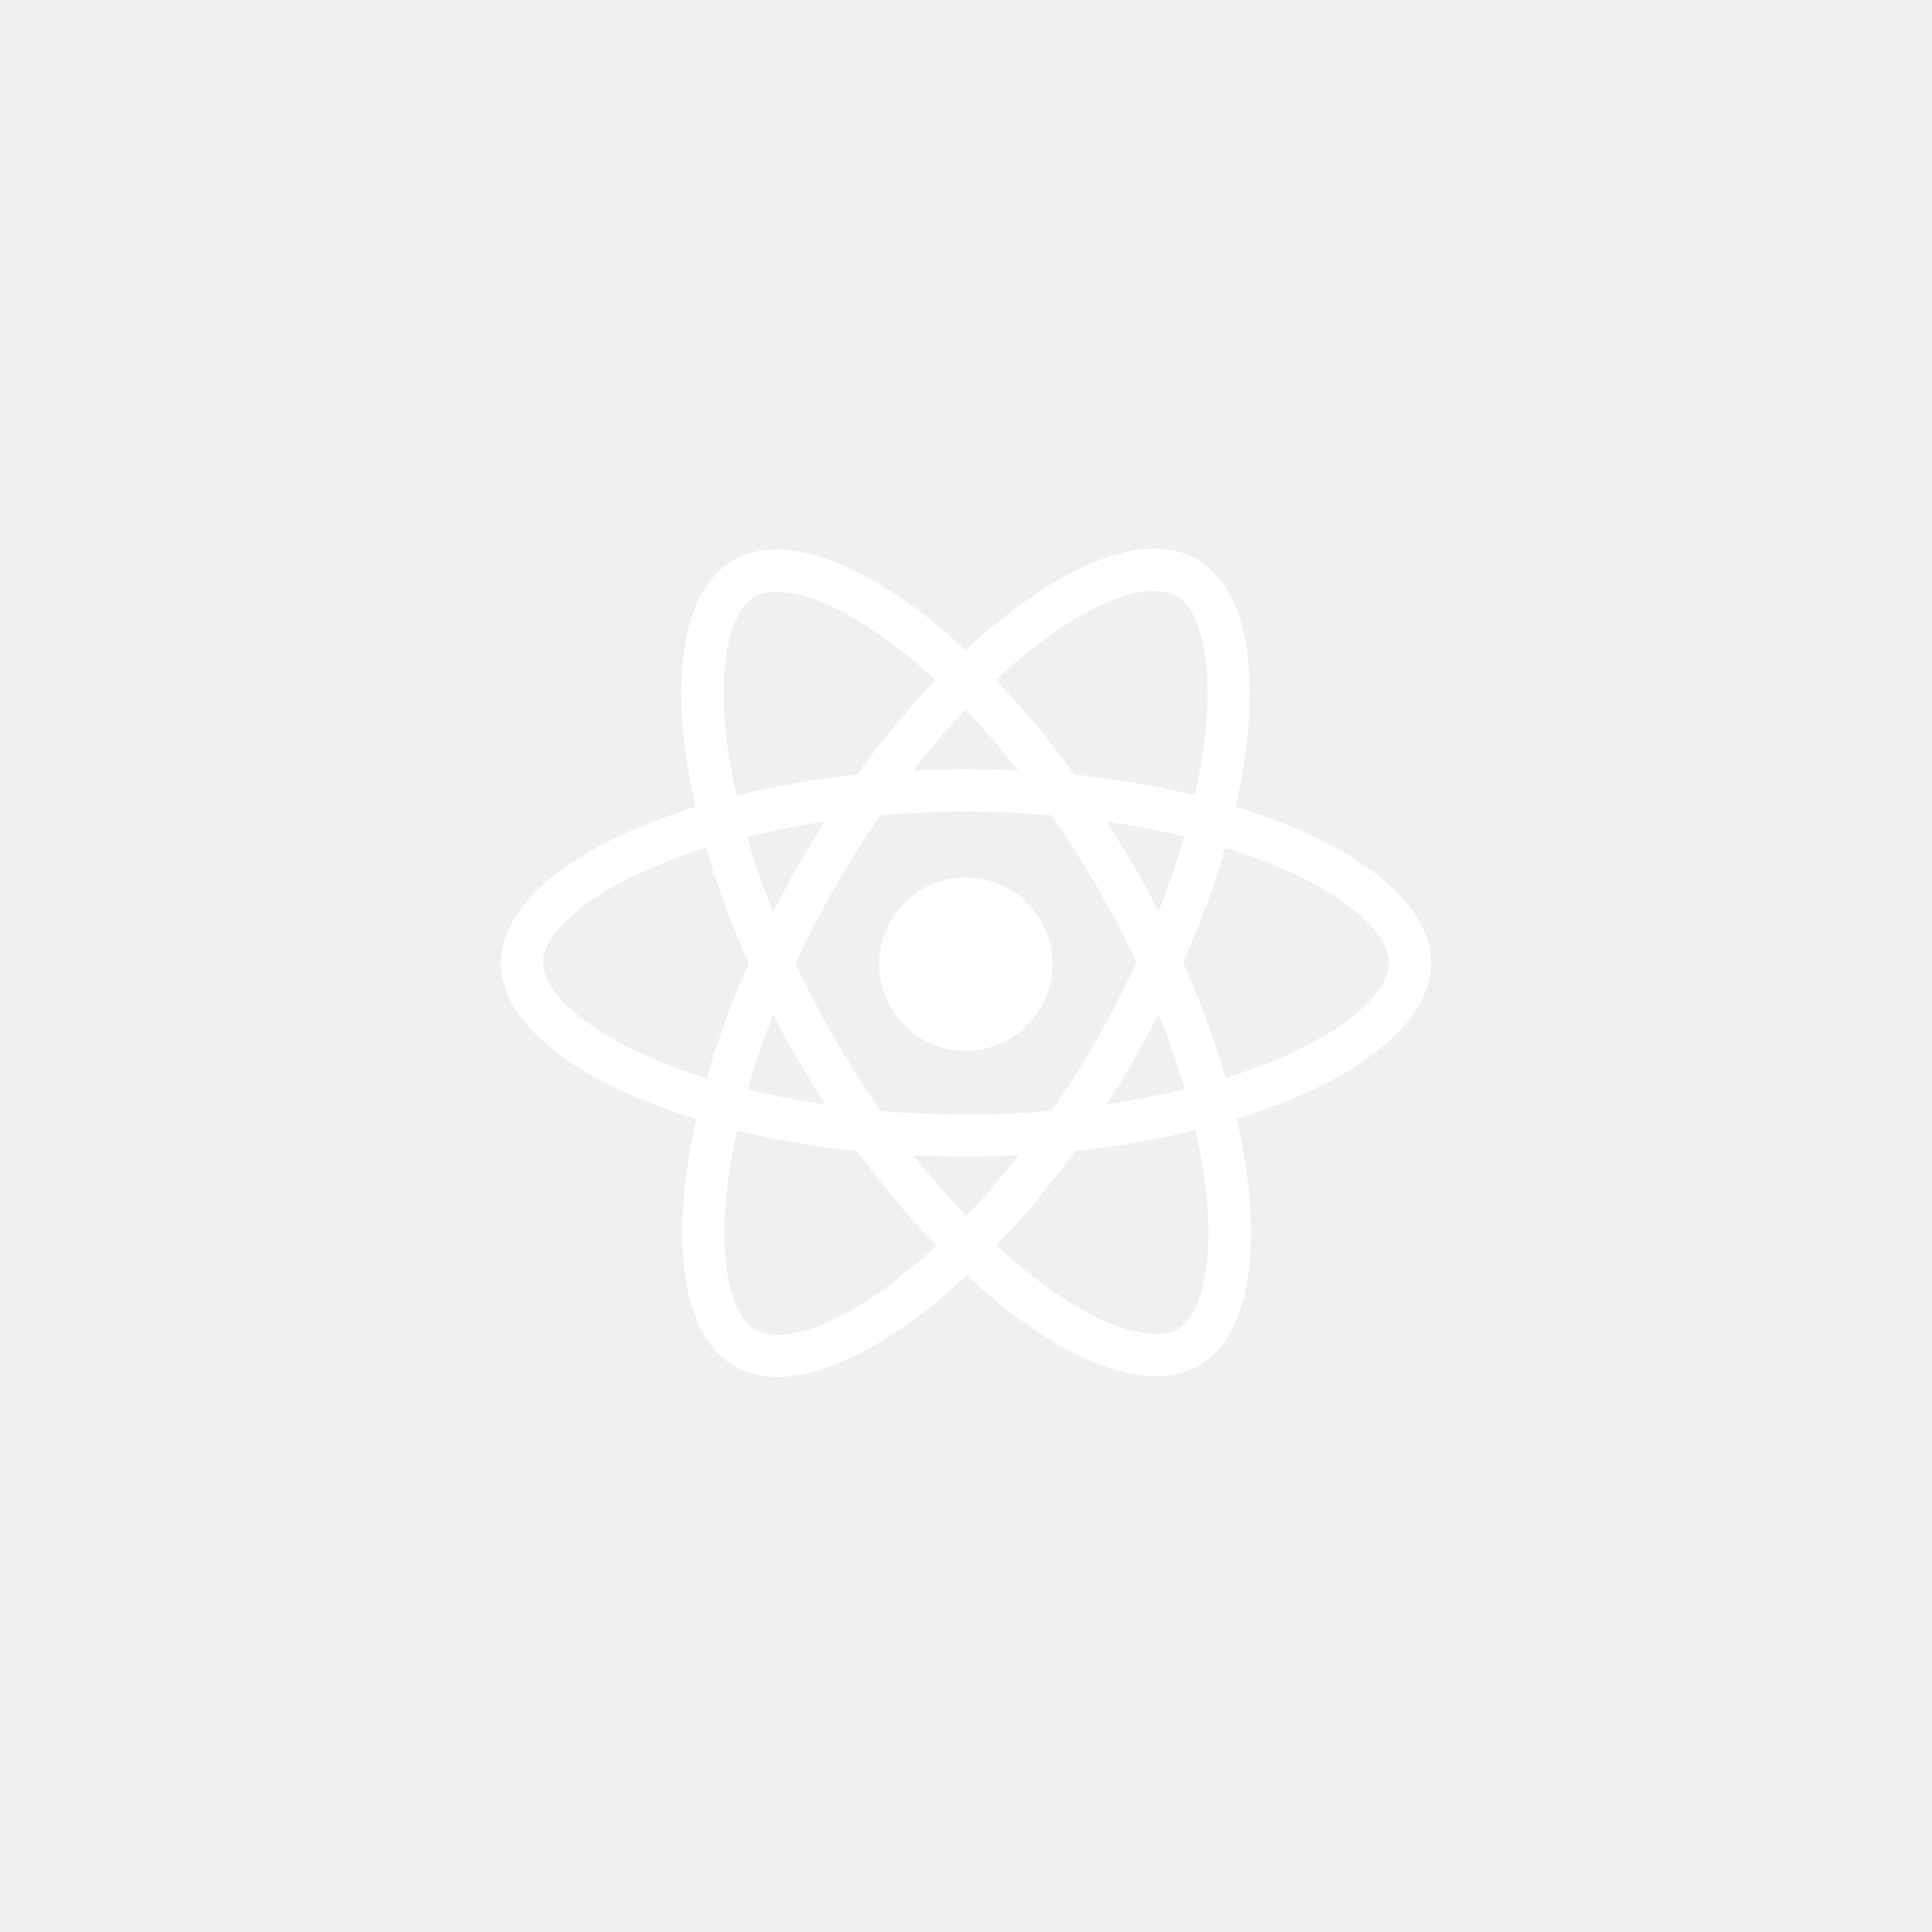
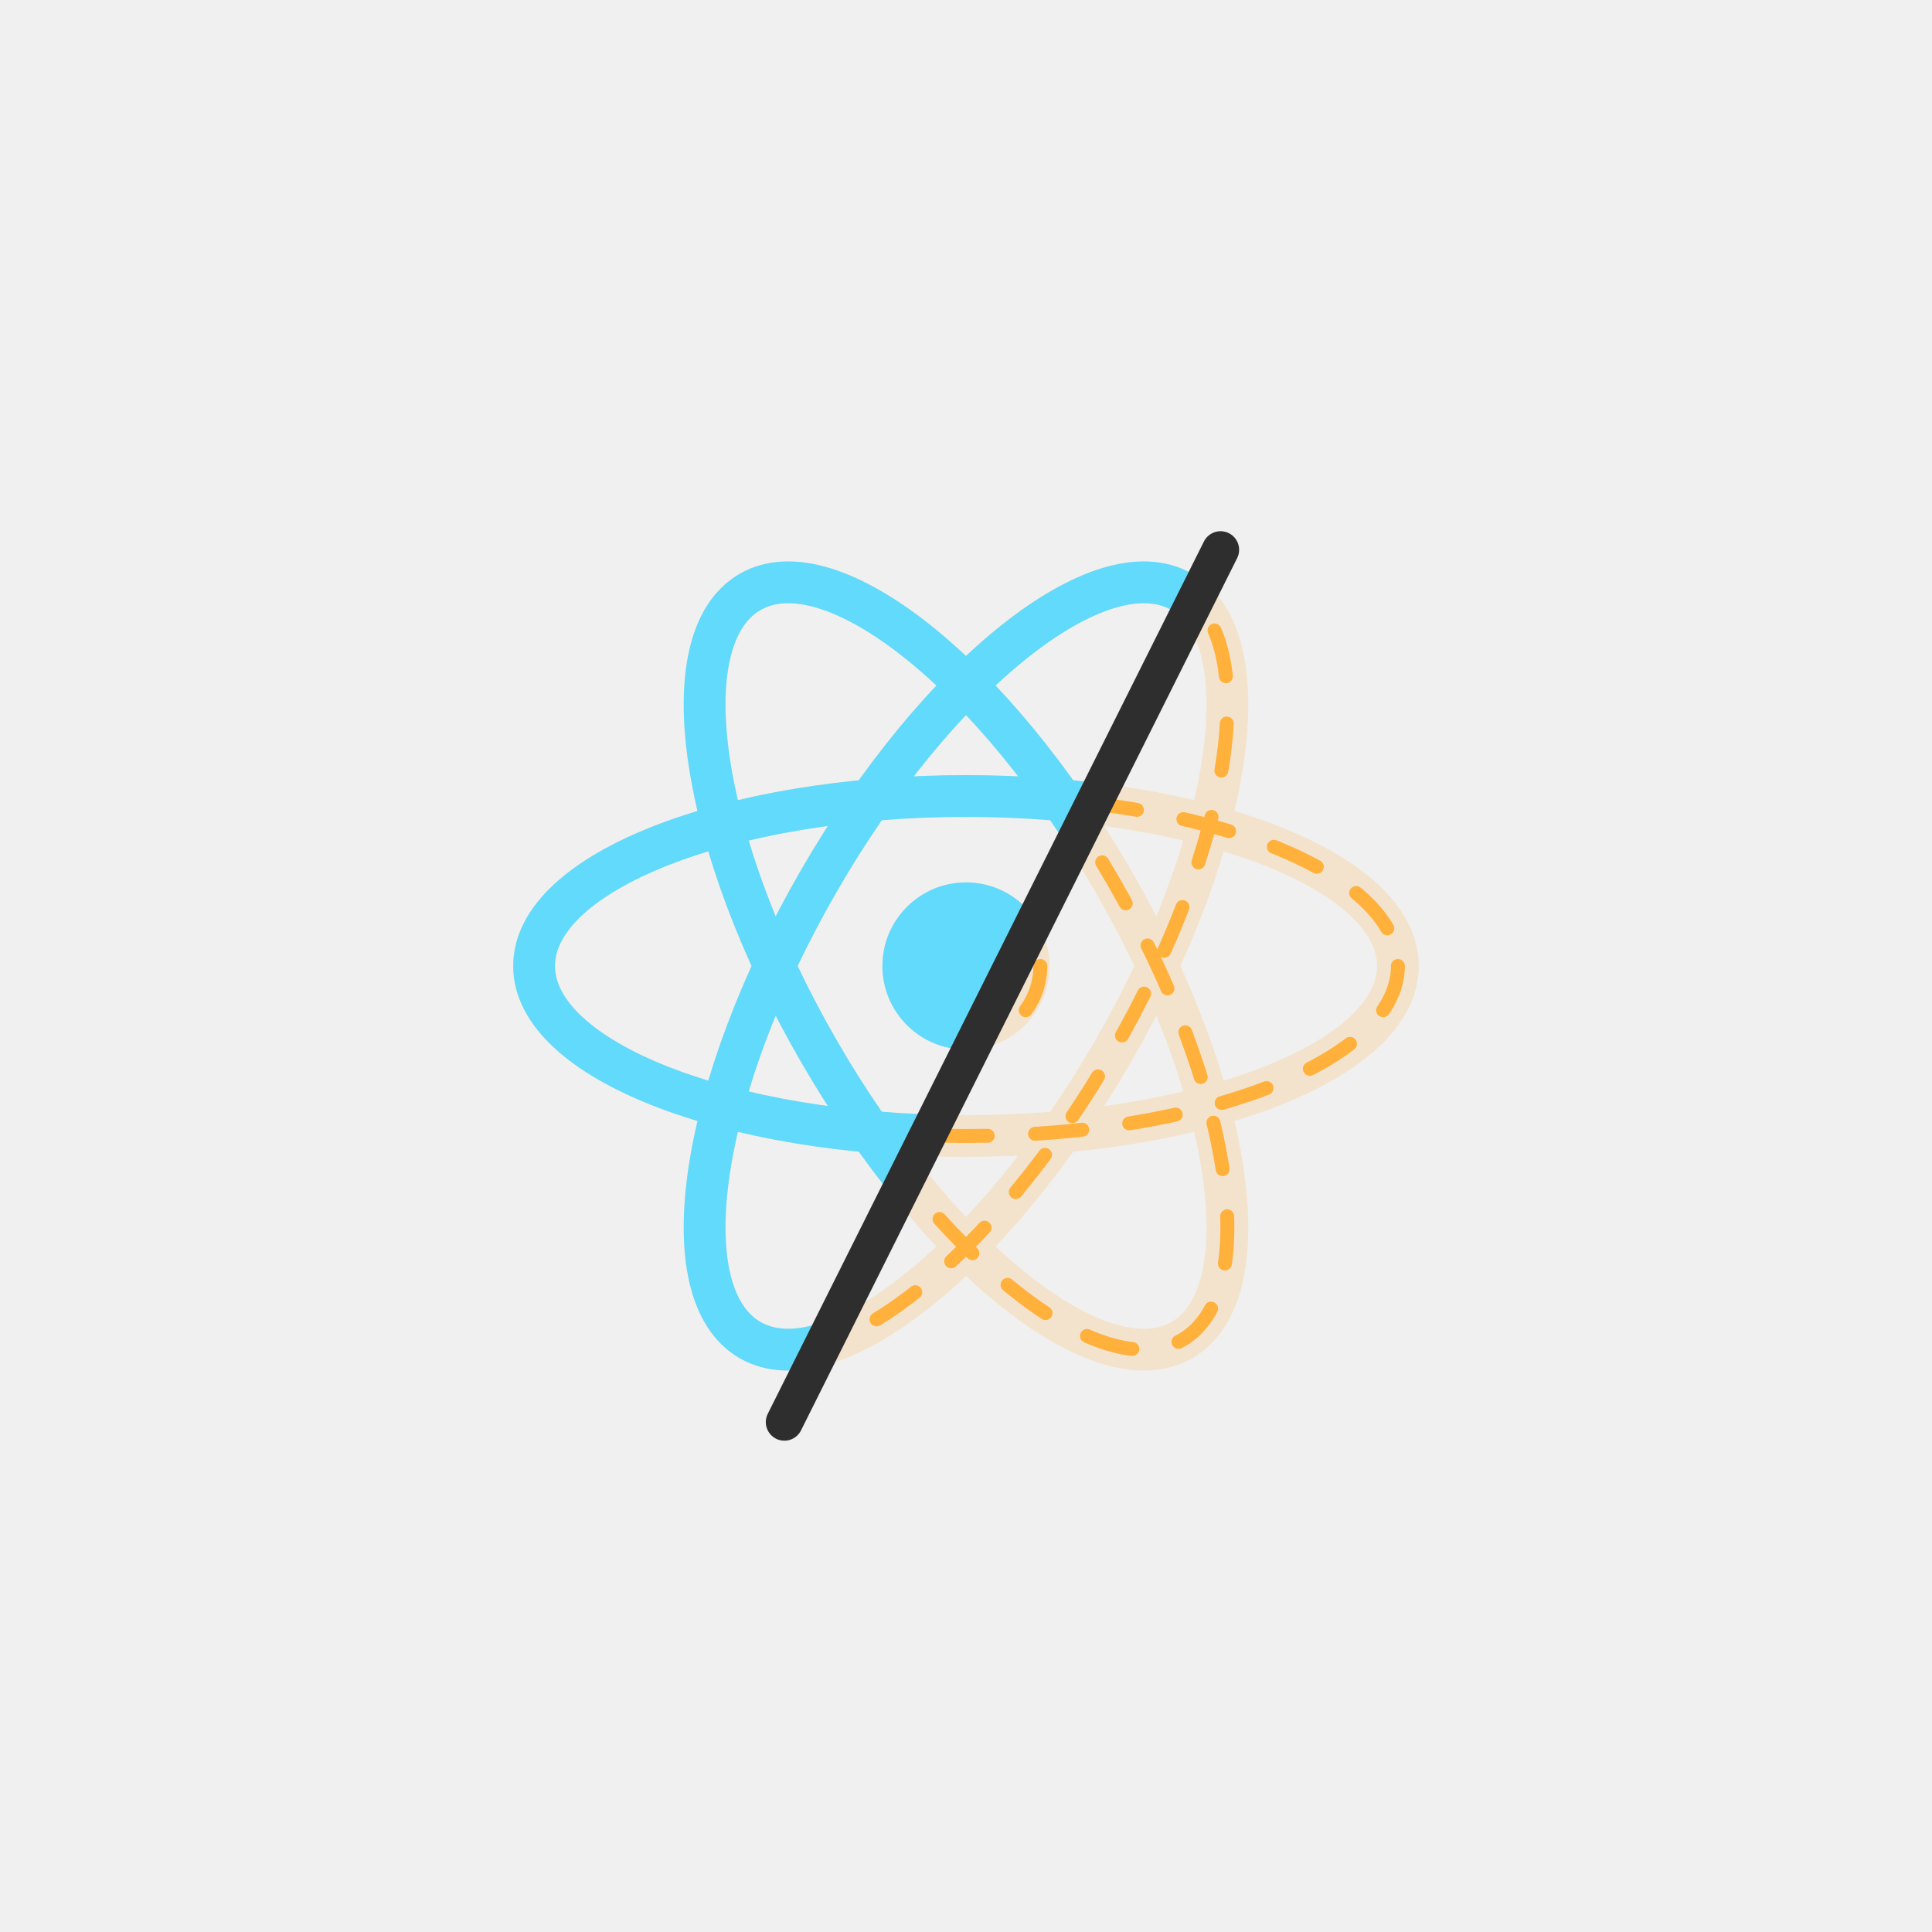
- <svg xmlns="http://www.w3.org/2000/svg" width="108" height="108" viewBox="0 0 108 108">
-   <path d="M58.833 53.827a4.844 4.844 0 1 1-9.687 0 4.844 4.844 0 0 1 9.687 0z" fill="#FFF" />
-   <path d="M80 53.827c0-3.445-4.314-6.71-10.928-8.734 1.527-6.741.848-12.105         -2.141-13.822-.689-.403-1.494-.593-2.374-.593v2.363c.488 0 .88.096         1.208.276 1.442.827 2.067 3.975 1.58 8.024a32.863 32.863 0 0 1-.541         3.116 51.254 51.254 0 0 0-6.731-1.155 51.503 51.503 0 0 0-4.409-5.3         c3.456-3.212 6.699-4.971 8.904-4.971v-2.364c-2.915 0-6.731 2.078         -10.589 5.681-3.858-3.582-7.674-5.639-10.589-5.639v2.364c2.194 0         5.448 1.749 8.904 4.939a50.181 50.181 0 0 0-4.378 5.29c-2.395.254         -4.664.646-6.741 1.165a31.824 31.824 0 0 1-.551-3.073c-.499-4.049.116         -7.197 1.547-8.035.318-.19.731-.275 1.219-.275V30.72c-.89 0-1.696.191         -2.395.594-2.979 1.717-3.647 7.069-2.11 13.789C32.292 47.139 28 50.393         28 53.827c0 3.445 4.314 6.709 10.928 8.734-1.527 6.741-.848 12.104         2.141 13.821.689.403 1.494.594 2.385.594 2.914 0 6.73-2.078 10.588         -5.682 3.859 3.583 7.674 5.639 10.589 5.639.891 0 1.696-.19 2.396         -.593 2.978-1.717 3.646-7.07 2.109-13.79C75.708 60.526 80 57.261 80         53.827zm-13.8-7.07a47.808 47.808 0 0 1-1.431 4.187A49.861 49.861 0 0         0 63.38 48.4a55.82 55.82 0 0 0-1.526-2.48c1.505.222 2.957.498         4.346.837zm-4.855 11.288a56.025 56.025 0 0 1-2.554 4.049c-1.579.138         -3.18.212-4.791.212-1.6 0-3.201-.074-4.77-.201a58.812 58.812 0 0 1         -2.565-4.028 55.08 55.08 0 0 1-2.204-4.218 55.176 55.176 0 0 1 2.194         -4.23 56.245 56.245 0 0 1 2.554-4.049A55.464 55.464 0 0 1 54 45.368         c1.601 0 3.201.075 4.77.202a58.568 58.568 0 0 1 2.565 4.028 55.08         55.08 0 0 1 2.204 4.218 58.968 58.968 0 0 1-2.194 4.229zm3.424-1.378         a45.671 45.671 0 0 1 1.463 4.219 47.85 47.85 0 0 1-4.367.848 59.626         59.626 0 0 0 1.526-2.512c.488-.848.943-1.707 1.378-2.555zm-10.748         11.31a43.722 43.722 0 0 1-2.946-3.392 66.22 66.22 0 0 0 2.914.074         c.997 0 1.982-.021 2.947-.074a41.514 41.514 0 0 1-2.915 3.392zm-7.886         -6.243a47.643 47.643 0 0 1-4.345-.838 47.664 47.664 0 0 1 1.43-4.186         c.435.848.891 1.696 1.389 2.544a70.848 70.848 0 0 0 1.526 2.48zm7.833         -22.057a43.52 43.52 0 0 1 2.947 3.391A66.226 66.226 0 0 0 54 42.994         c-.996 0-1.982.021-2.947.074a41.327 41.327 0 0 1 2.915-3.391zm-7.843         6.243a57.991 57.991 0 0 0-2.905 5.055 45.539 45.539 0 0 1-1.462-4.218         51.025 51.025 0 0 1 4.367-.837zm-9.593 13.27c-3.752-1.601-6.179-3.699         -6.179-5.363 0-1.664 2.427-3.774 6.179-5.364a32.603 32.603 0 0 1 2.936         -1.07 50.855 50.855 0 0 0 2.385 6.455 50.285 50.285 0 0 0-2.353 6.423         32.106 32.106 0 0 1-2.968-1.081zm5.703 15.147c-1.442-.827-2.067-3.975         -1.58-8.024.117-.997.308-2.046.541-3.116a51.42 51.42 0 0 0 6.731 1.155         51.61 51.61 0 0 0 4.409 5.3c-3.455 3.211-6.699 4.971-8.904 4.971-.477         -.011-.879-.106-1.197-.286zm25.141-8.077c.499 4.049-.116 7.197-1.547         8.034-.318.191-.731.276-1.219.276-2.194 0-5.448-1.749-8.903-4.94         a50.182 50.182 0 0 0 4.377-5.289c2.396-.254 4.664-.646 6.741-1.166.244         1.071.435 2.099.551 3.085zm4.081-7.07c-.911.392-1.908.742-2.936 1.071         a50.799 50.799 0 0 0-2.385-6.455 50.146 50.146 0 0 0 2.353-6.424         c1.05.329 2.046.689 2.979 1.081 3.752 1.601 6.179 3.7 6.179 5.364-.01         1.664-2.438 3.773-6.19 5.363z" fill="#FFF" />
+ <svg xmlns="http://www.w3.org/2000/svg" width="108" height="108" viewBox="-54 -54 208 208">
+   <defs>
+     <ellipse id="orbit" cx="50" cy="50" rx="46.5" ry="18.3" />
+     <g id="orbits" fill="none">
+       <use href="#orbit" />
+       <use href="#orbit" transform="rotate(120 50 50)" />
+       <use href="#orbit" transform="rotate(240 50 50)" />
+     </g>
+     <path id="top-left-path" d="M30,100 L80,0 L0,0 L0,100 Z" />
+     <mask id="top-left-mask">
+       <use href="#top-left-path" fill="white" />
+     </mask>
+   </defs>
+   <g stroke="#ffb13b" stroke-width="1.5" stroke-dasharray="5.1" stroke-linecap="round">
+     <use href="#orbits" />
+     <circle cx="50" cy="50" fill="none" r="8" />
+   </g>
+   <g opacity="0.2">
+     <use href="#orbits" stroke="#ffb13b" stroke-width="4.5" />
+     <circle cx="50" cy="50" fill="#ffb13b" r="9" />
+   </g>
+   <g mask="url(#top-left-mask)">
+     <use href="#orbits" stroke="#61dafb" stroke-width="4.5" />
+     <circle cx="50" cy="50" fill="#61dafb" r="9" />
+   </g>
+   <use href="#top-left-path" fill="none" stroke="#2e2e2e" stroke-width="4" stroke-dashoffset="-1" stroke-dasharray="105 999" stroke-linecap="round" />
</svg>
